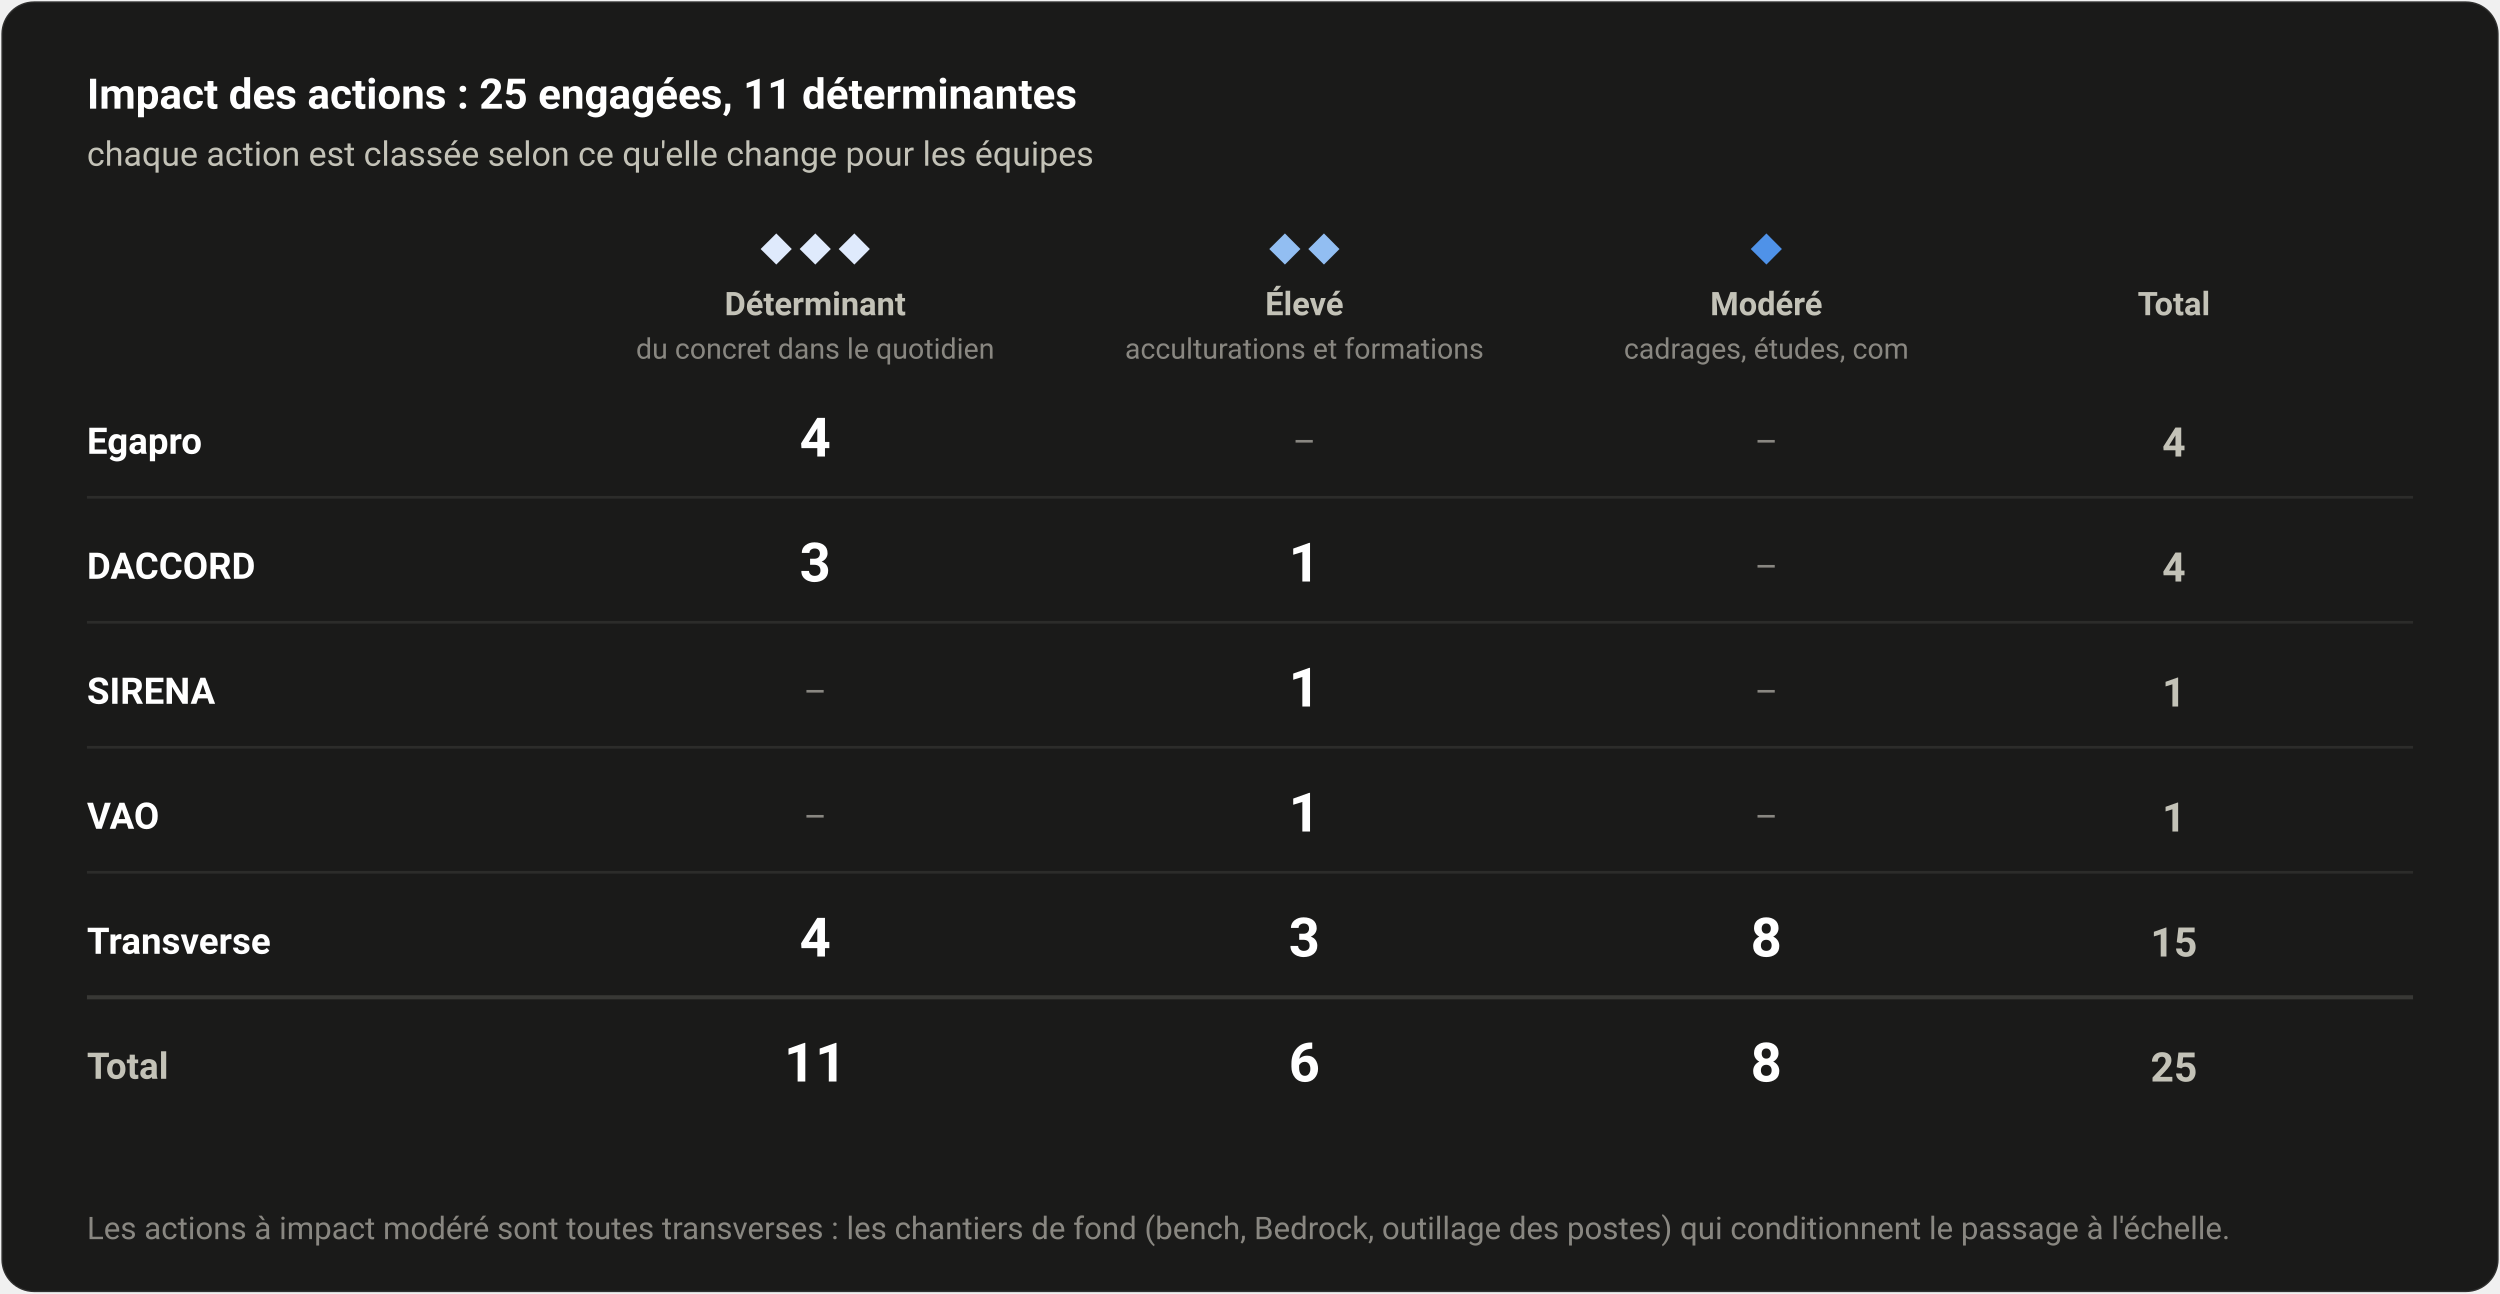
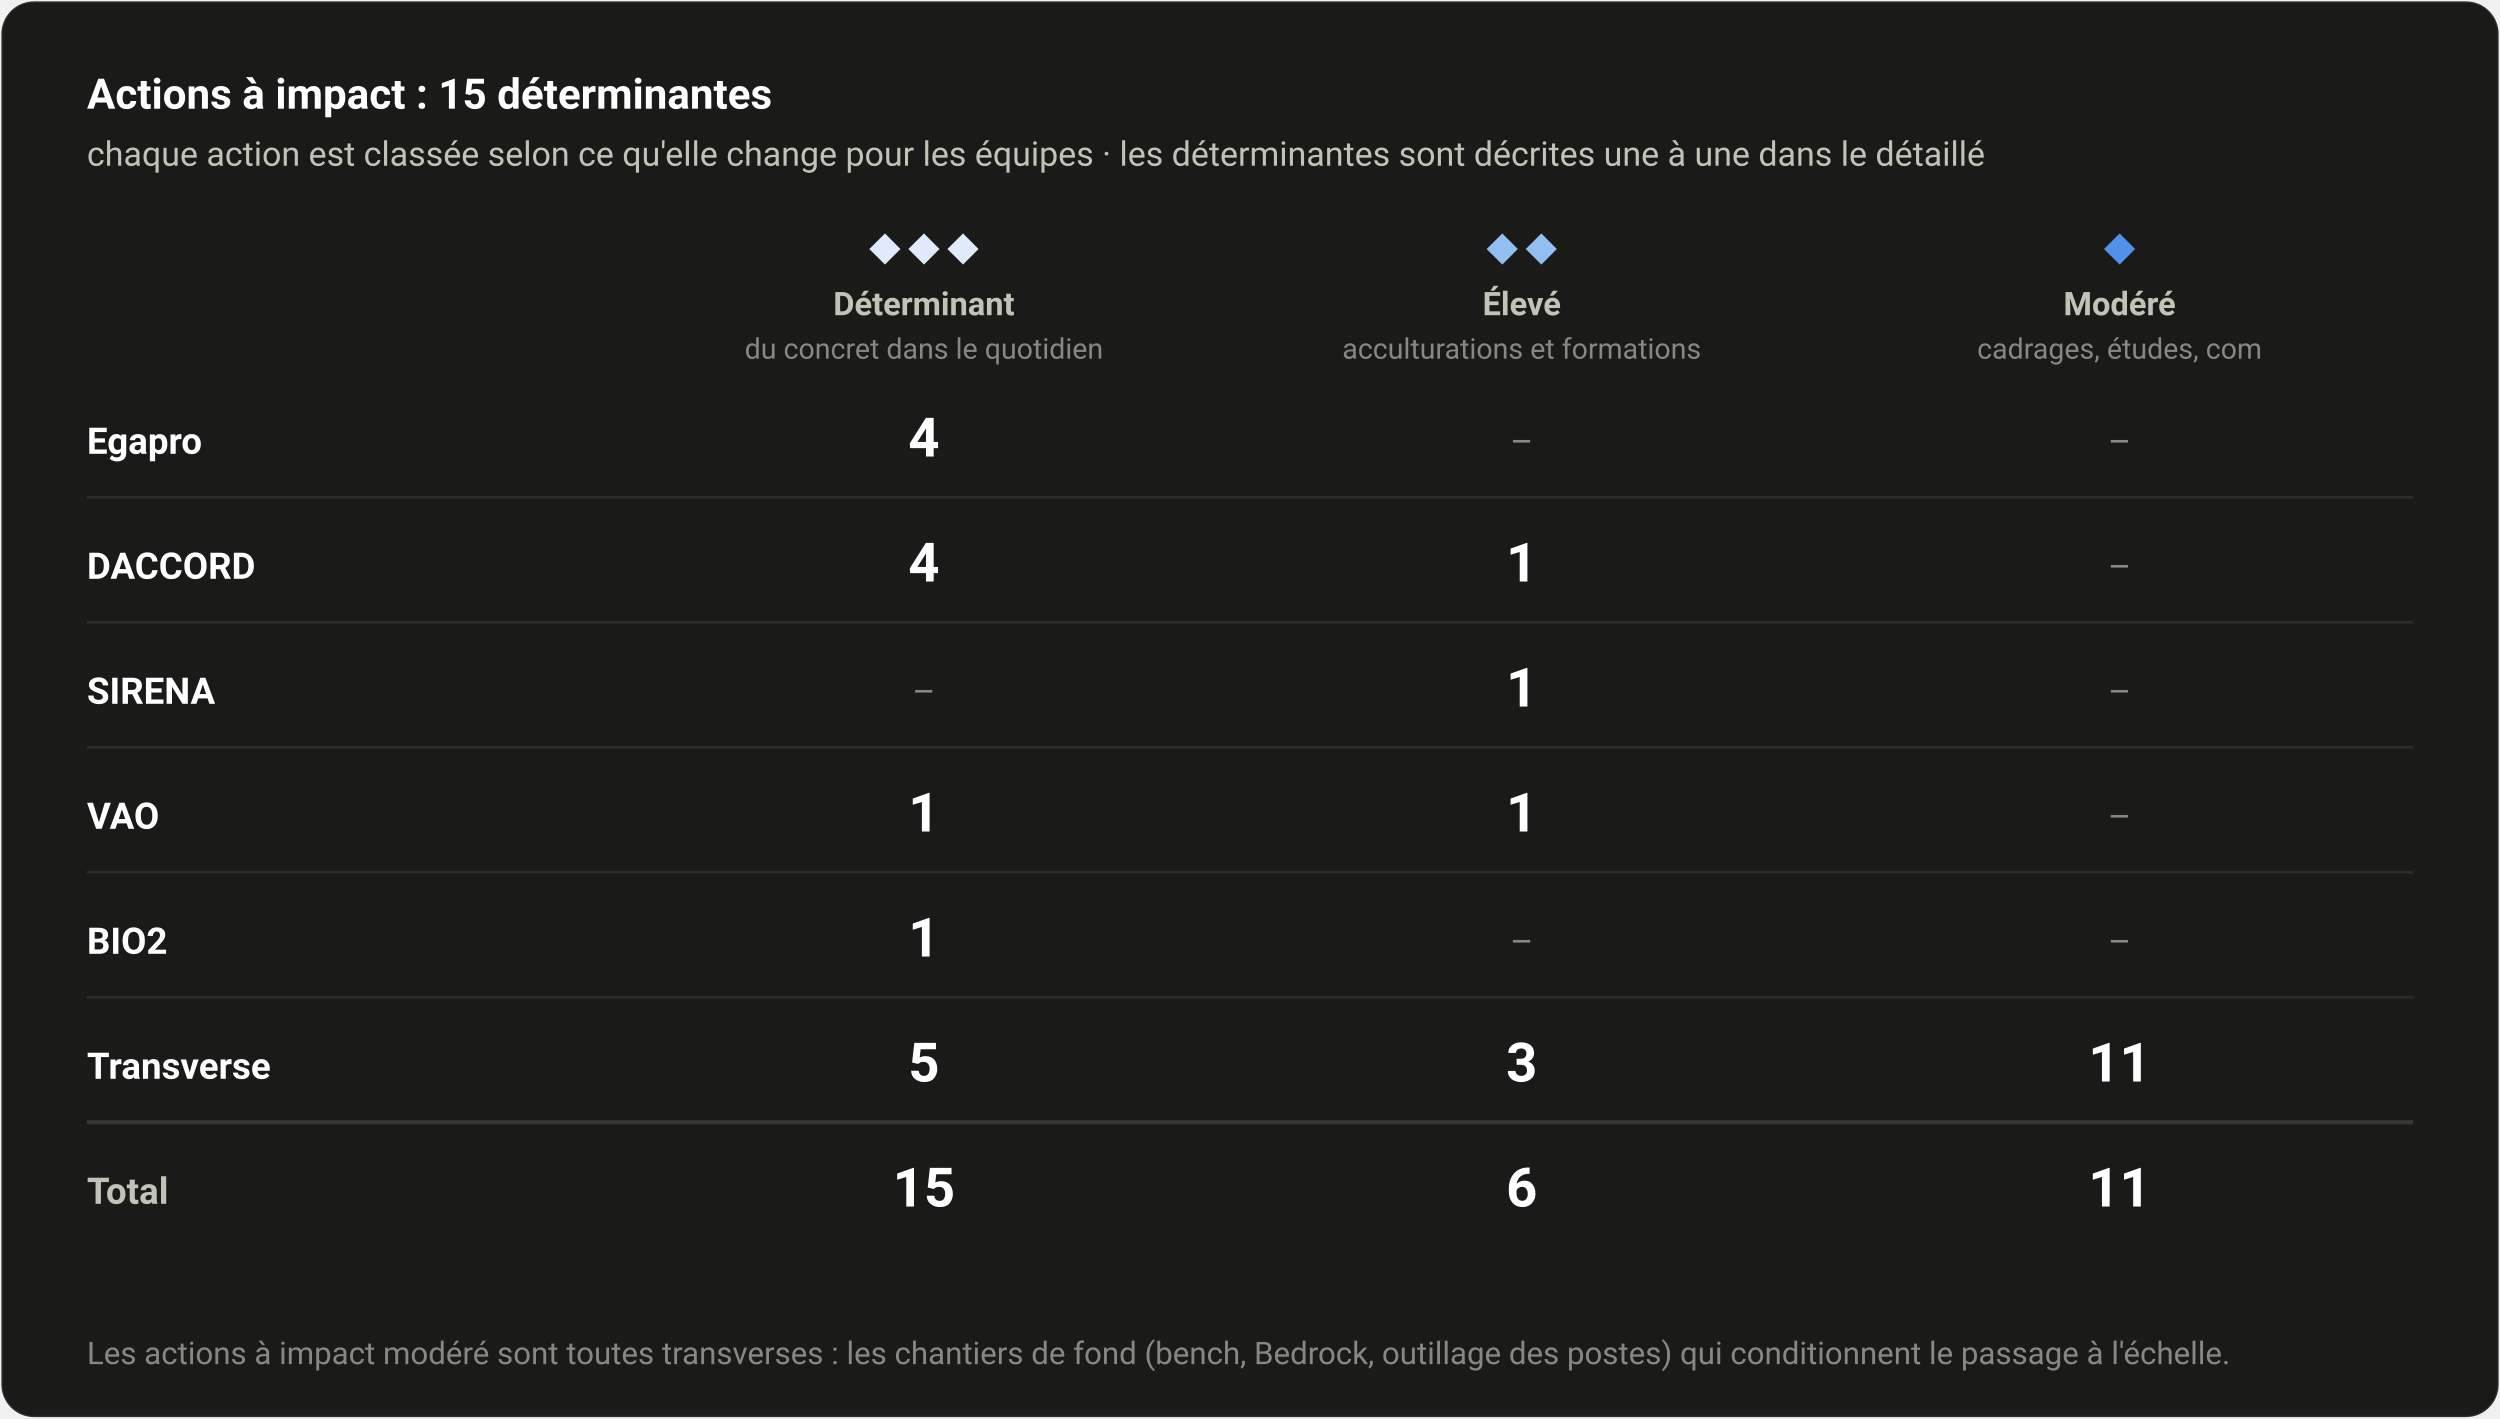
- <svg xmlns="http://www.w3.org/2000/svg" width="920" height="476" viewBox="0 0 920 476" font-family="-apple-system,'Segoe UI',system-ui,Roboto,'Helvetica Neue',Arial,sans-serif">
-   <rect x="0.5" y="0.5" width="919" height="475" rx="12" fill="#1a1a19" stroke="rgba(255,255,255,0.10)" />
-   <text x="32" y="40" font-size="15.5" fill="#ffffff" font-weight="600" text-anchor="start">Impact des actions : 25 engagées, 11 déterminantes</text>
-   <text x="32" y="61" font-size="12.5" fill="#c3c2b7" font-weight="normal" text-anchor="start">chaque action est classée selon ce qu'elle change pour les équipes</text>
-   <text x="300" y="96" font-size="12" fill="#dfeafc" font-weight="600" text-anchor="middle" letter-spacing="0.14em">◆◆◆</text>
-   <text x="300" y="116" font-size="12" fill="#c3c2b7" font-weight="600" text-anchor="middle">Déterminant</text>
-   <text x="300" y="132" font-size="10.5" fill="#898781" font-weight="normal" text-anchor="middle">du concret dans le quotidien</text>
-   <text x="480" y="96" font-size="12" fill="#92bef2" font-weight="600" text-anchor="middle" letter-spacing="0.14em">◆◆</text>
-   <text x="480" y="116" font-size="12" fill="#c3c2b7" font-weight="600" text-anchor="middle">Élevé</text>
-   <text x="480" y="132" font-size="10.5" fill="#898781" font-weight="normal" text-anchor="middle">acculturations et formations</text>
-   <text x="650" y="96" font-size="12" fill="#4f92e8" font-weight="600" text-anchor="middle" letter-spacing="0.14em">◆</text>
-   <text x="650" y="116" font-size="12" fill="#c3c2b7" font-weight="600" text-anchor="middle">Modéré</text>
-   <text x="650" y="132" font-size="10.5" fill="#898781" font-weight="normal" text-anchor="middle">cadrages, études, com</text>
-   <text x="800" y="116" font-size="12" fill="#c3c2b7" font-weight="600" text-anchor="middle">Total</text>
+ <svg xmlns="http://www.w3.org/2000/svg" width="920" height="522" viewBox="0 0 920 522" font-family="-apple-system,'Segoe UI',system-ui,Roboto,'Helvetica Neue',Arial,sans-serif">
+   <rect x="0.5" y="0.5" width="919" height="521" rx="12" fill="#1a1a19" stroke="rgba(255,255,255,0.10)" />
+   <text x="32" y="40" font-size="15.5" fill="#ffffff" font-weight="600" text-anchor="start">Actions à impact : 15 déterminantes</text>
+   <text x="32" y="61" font-size="12.5" fill="#c3c2b7" font-weight="normal" text-anchor="start">chaque action est classée selon ce qu'elle change pour les équipes · les déterminantes sont décrites une à une dans le détaillé</text>
+   <text x="340" y="96" font-size="12" fill="#dfeafc" font-weight="600" text-anchor="middle" letter-spacing="0.14em">◆◆◆</text>
+   <text x="340" y="116" font-size="12" fill="#c3c2b7" font-weight="600" text-anchor="middle">Déterminant</text>
+   <text x="340" y="132" font-size="10.5" fill="#898781" font-weight="normal" text-anchor="middle">du concret dans le quotidien</text>
+   <text x="560" y="96" font-size="12" fill="#92bef2" font-weight="600" text-anchor="middle" letter-spacing="0.14em">◆◆</text>
+   <text x="560" y="116" font-size="12" fill="#c3c2b7" font-weight="600" text-anchor="middle">Élevé</text>
+   <text x="560" y="132" font-size="10.5" fill="#898781" font-weight="normal" text-anchor="middle">acculturations et formations</text>
+   <text x="780" y="96" font-size="12" fill="#4f92e8" font-weight="600" text-anchor="middle" letter-spacing="0.14em">◆</text>
+   <text x="780" y="116" font-size="12" fill="#c3c2b7" font-weight="600" text-anchor="middle">Modéré</text>
+   <text x="780" y="132" font-size="10.5" fill="#898781" font-weight="normal" text-anchor="middle">cadrages, études, com</text>
  <text x="32" y="167" font-size="13.5" fill="#ffffff" font-weight="600" text-anchor="start">Egapro</text>
-   <text x="300" y="168" font-size="20" fill="#ffffff" font-weight="600" text-anchor="middle" font-variant-numeric="tabular-nums">4</text>
-   <text x="480" y="167" font-size="13" fill="#898781" font-weight="normal" text-anchor="middle">–</text>
-   <text x="650" y="167" font-size="13" fill="#898781" font-weight="normal" text-anchor="middle">–</text>
-   <text x="800" y="168" font-size="15" fill="#c3c2b7" font-weight="600" text-anchor="middle" font-variant-numeric="tabular-nums">4</text>
+   <text x="340" y="168" font-size="20" fill="#ffffff" font-weight="600" text-anchor="middle" font-variant-numeric="tabular-nums">4</text>
+   <text x="560" y="167" font-size="13" fill="#898781" font-weight="normal" text-anchor="middle">–</text>
+   <text x="780" y="167" font-size="13" fill="#898781" font-weight="normal" text-anchor="middle">–</text>
  <line x1="32" y1="183" x2="888" y2="183" stroke="#2c2c2a" stroke-width="1" />
  <text x="32" y="213" font-size="13.5" fill="#ffffff" font-weight="600" text-anchor="start">DACCORD</text>
-   <text x="300" y="214" font-size="20" fill="#ffffff" font-weight="600" text-anchor="middle" font-variant-numeric="tabular-nums">3</text>
-   <text x="480" y="214" font-size="20" fill="#ffffff" font-weight="600" text-anchor="middle" font-variant-numeric="tabular-nums">1</text>
-   <text x="650" y="213" font-size="13" fill="#898781" font-weight="normal" text-anchor="middle">–</text>
-   <text x="800" y="214" font-size="15" fill="#c3c2b7" font-weight="600" text-anchor="middle" font-variant-numeric="tabular-nums">4</text>
+   <text x="340" y="214" font-size="20" fill="#ffffff" font-weight="600" text-anchor="middle" font-variant-numeric="tabular-nums">4</text>
+   <text x="560" y="214" font-size="20" fill="#ffffff" font-weight="600" text-anchor="middle" font-variant-numeric="tabular-nums">1</text>
+   <text x="780" y="213" font-size="13" fill="#898781" font-weight="normal" text-anchor="middle">–</text>
  <line x1="32" y1="229" x2="888" y2="229" stroke="#2c2c2a" stroke-width="1" />
  <text x="32" y="259" font-size="13.5" fill="#ffffff" font-weight="600" text-anchor="start">SIRENA</text>
-   <text x="300" y="259" font-size="13" fill="#898781" font-weight="normal" text-anchor="middle">–</text>
-   <text x="480" y="260" font-size="20" fill="#ffffff" font-weight="600" text-anchor="middle" font-variant-numeric="tabular-nums">1</text>
-   <text x="650" y="259" font-size="13" fill="#898781" font-weight="normal" text-anchor="middle">–</text>
-   <text x="800" y="260" font-size="15" fill="#c3c2b7" font-weight="600" text-anchor="middle" font-variant-numeric="tabular-nums">1</text>
+   <text x="340" y="259" font-size="13" fill="#898781" font-weight="normal" text-anchor="middle">–</text>
+   <text x="560" y="260" font-size="20" fill="#ffffff" font-weight="600" text-anchor="middle" font-variant-numeric="tabular-nums">1</text>
+   <text x="780" y="259" font-size="13" fill="#898781" font-weight="normal" text-anchor="middle">–</text>
  <line x1="32" y1="275" x2="888" y2="275" stroke="#2c2c2a" stroke-width="1" />
  <text x="32" y="305" font-size="13.5" fill="#ffffff" font-weight="600" text-anchor="start">VAO</text>
-   <text x="300" y="305" font-size="13" fill="#898781" font-weight="normal" text-anchor="middle">–</text>
-   <text x="480" y="306" font-size="20" fill="#ffffff" font-weight="600" text-anchor="middle" font-variant-numeric="tabular-nums">1</text>
-   <text x="650" y="305" font-size="13" fill="#898781" font-weight="normal" text-anchor="middle">–</text>
-   <text x="800" y="306" font-size="15" fill="#c3c2b7" font-weight="600" text-anchor="middle" font-variant-numeric="tabular-nums">1</text>
+   <text x="340" y="306" font-size="20" fill="#ffffff" font-weight="600" text-anchor="middle" font-variant-numeric="tabular-nums">1</text>
+   <text x="560" y="306" font-size="20" fill="#ffffff" font-weight="600" text-anchor="middle" font-variant-numeric="tabular-nums">1</text>
+   <text x="780" y="305" font-size="13" fill="#898781" font-weight="normal" text-anchor="middle">–</text>
  <line x1="32" y1="321" x2="888" y2="321" stroke="#2c2c2a" stroke-width="1" />
-   <text x="32" y="351" font-size="13.5" fill="#ffffff" font-weight="600" text-anchor="start">Transverse</text>
-   <text x="300" y="352" font-size="20" fill="#ffffff" font-weight="600" text-anchor="middle" font-variant-numeric="tabular-nums">4</text>
-   <text x="480" y="352" font-size="20" fill="#ffffff" font-weight="600" text-anchor="middle" font-variant-numeric="tabular-nums">3</text>
-   <text x="650" y="352" font-size="20" fill="#ffffff" font-weight="600" text-anchor="middle" font-variant-numeric="tabular-nums">8</text>
-   <text x="800" y="352" font-size="15" fill="#c3c2b7" font-weight="600" text-anchor="middle" font-variant-numeric="tabular-nums">15</text>
-   <line x1="32" y1="367" x2="888" y2="367" stroke="#383835" stroke-width="1.5" />
-   <text x="32" y="397" font-size="13.5" fill="#c3c2b7" font-weight="600" text-anchor="start">Total</text>
-   <text x="300" y="398" font-size="20" fill="#ffffff" font-weight="600" text-anchor="middle" font-variant-numeric="tabular-nums">11</text>
-   <text x="480" y="398" font-size="20" fill="#ffffff" font-weight="600" text-anchor="middle" font-variant-numeric="tabular-nums">6</text>
-   <text x="650" y="398" font-size="20" fill="#ffffff" font-weight="600" text-anchor="middle" font-variant-numeric="tabular-nums">8</text>
-   <text x="800" y="398" font-size="15" fill="#c3c2b7" font-weight="600" text-anchor="middle" font-variant-numeric="tabular-nums">25</text>
-   <text x="32" y="456" font-size="11.5" fill="#898781" font-weight="normal" text-anchor="start">Les actions à impact modéré sont toutes transverses : les chantiers de fond (bench, Bedrock, outillage des postes) qui conditionnent le passage à l'échelle.</text>
+   <text x="32" y="351" font-size="13.5" fill="#ffffff" font-weight="600" text-anchor="start">BIO2</text>
+   <text x="340" y="352" font-size="20" fill="#ffffff" font-weight="600" text-anchor="middle" font-variant-numeric="tabular-nums">1</text>
+   <text x="560" y="351" font-size="13" fill="#898781" font-weight="normal" text-anchor="middle">–</text>
+   <text x="780" y="351" font-size="13" fill="#898781" font-weight="normal" text-anchor="middle">–</text>
+   <line x1="32" y1="367" x2="888" y2="367" stroke="#2c2c2a" stroke-width="1" />
+   <text x="32" y="397" font-size="13.5" fill="#ffffff" font-weight="600" text-anchor="start">Transverse</text>
+   <text x="340" y="398" font-size="20" fill="#ffffff" font-weight="600" text-anchor="middle" font-variant-numeric="tabular-nums">5</text>
+   <text x="560" y="398" font-size="20" fill="#ffffff" font-weight="600" text-anchor="middle" font-variant-numeric="tabular-nums">3</text>
+   <text x="780" y="398" font-size="20" fill="#ffffff" font-weight="600" text-anchor="middle" font-variant-numeric="tabular-nums">11</text>
+   <line x1="32" y1="413" x2="888" y2="413" stroke="#383835" stroke-width="1.5" />
+   <text x="32" y="443" font-size="13.5" fill="#c3c2b7" font-weight="600" text-anchor="start">Total</text>
+   <text x="340" y="444" font-size="20" fill="#ffffff" font-weight="600" text-anchor="middle" font-variant-numeric="tabular-nums">15</text>
+   <text x="560" y="444" font-size="20" fill="#ffffff" font-weight="600" text-anchor="middle" font-variant-numeric="tabular-nums">6</text>
+   <text x="780" y="444" font-size="20" fill="#ffffff" font-weight="600" text-anchor="middle" font-variant-numeric="tabular-nums">11</text>
+   <text x="32" y="502" font-size="11.5" fill="#898781" font-weight="normal" text-anchor="start">Les actions à impact modéré sont toutes transverses : les chantiers de fond (bench, Bedrock, outillage des postes) qui conditionnent le passage à l'échelle.</text>
</svg>
